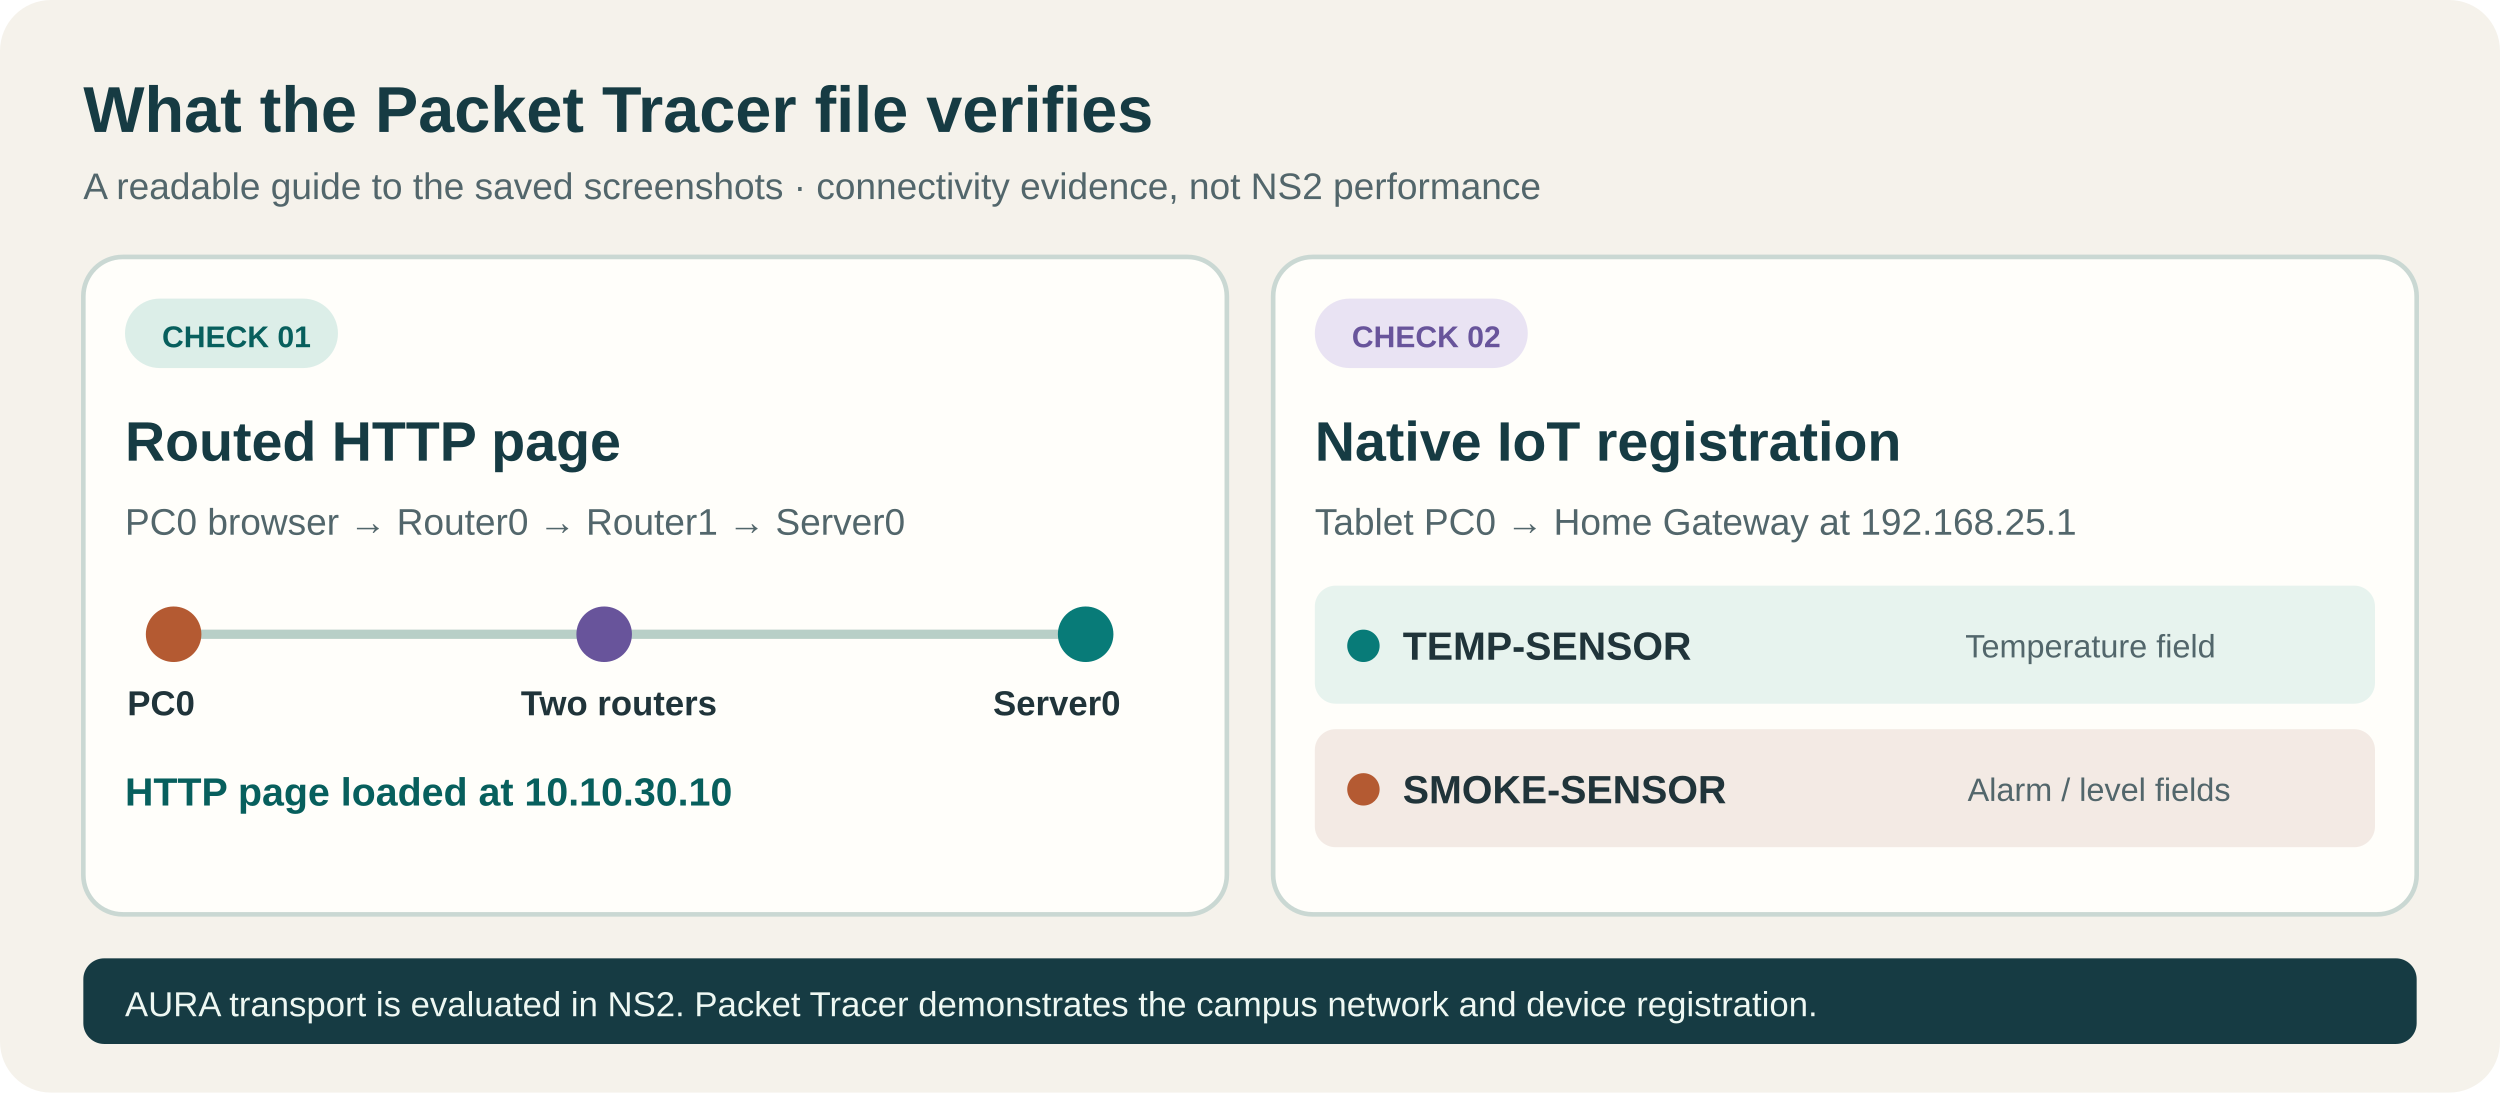
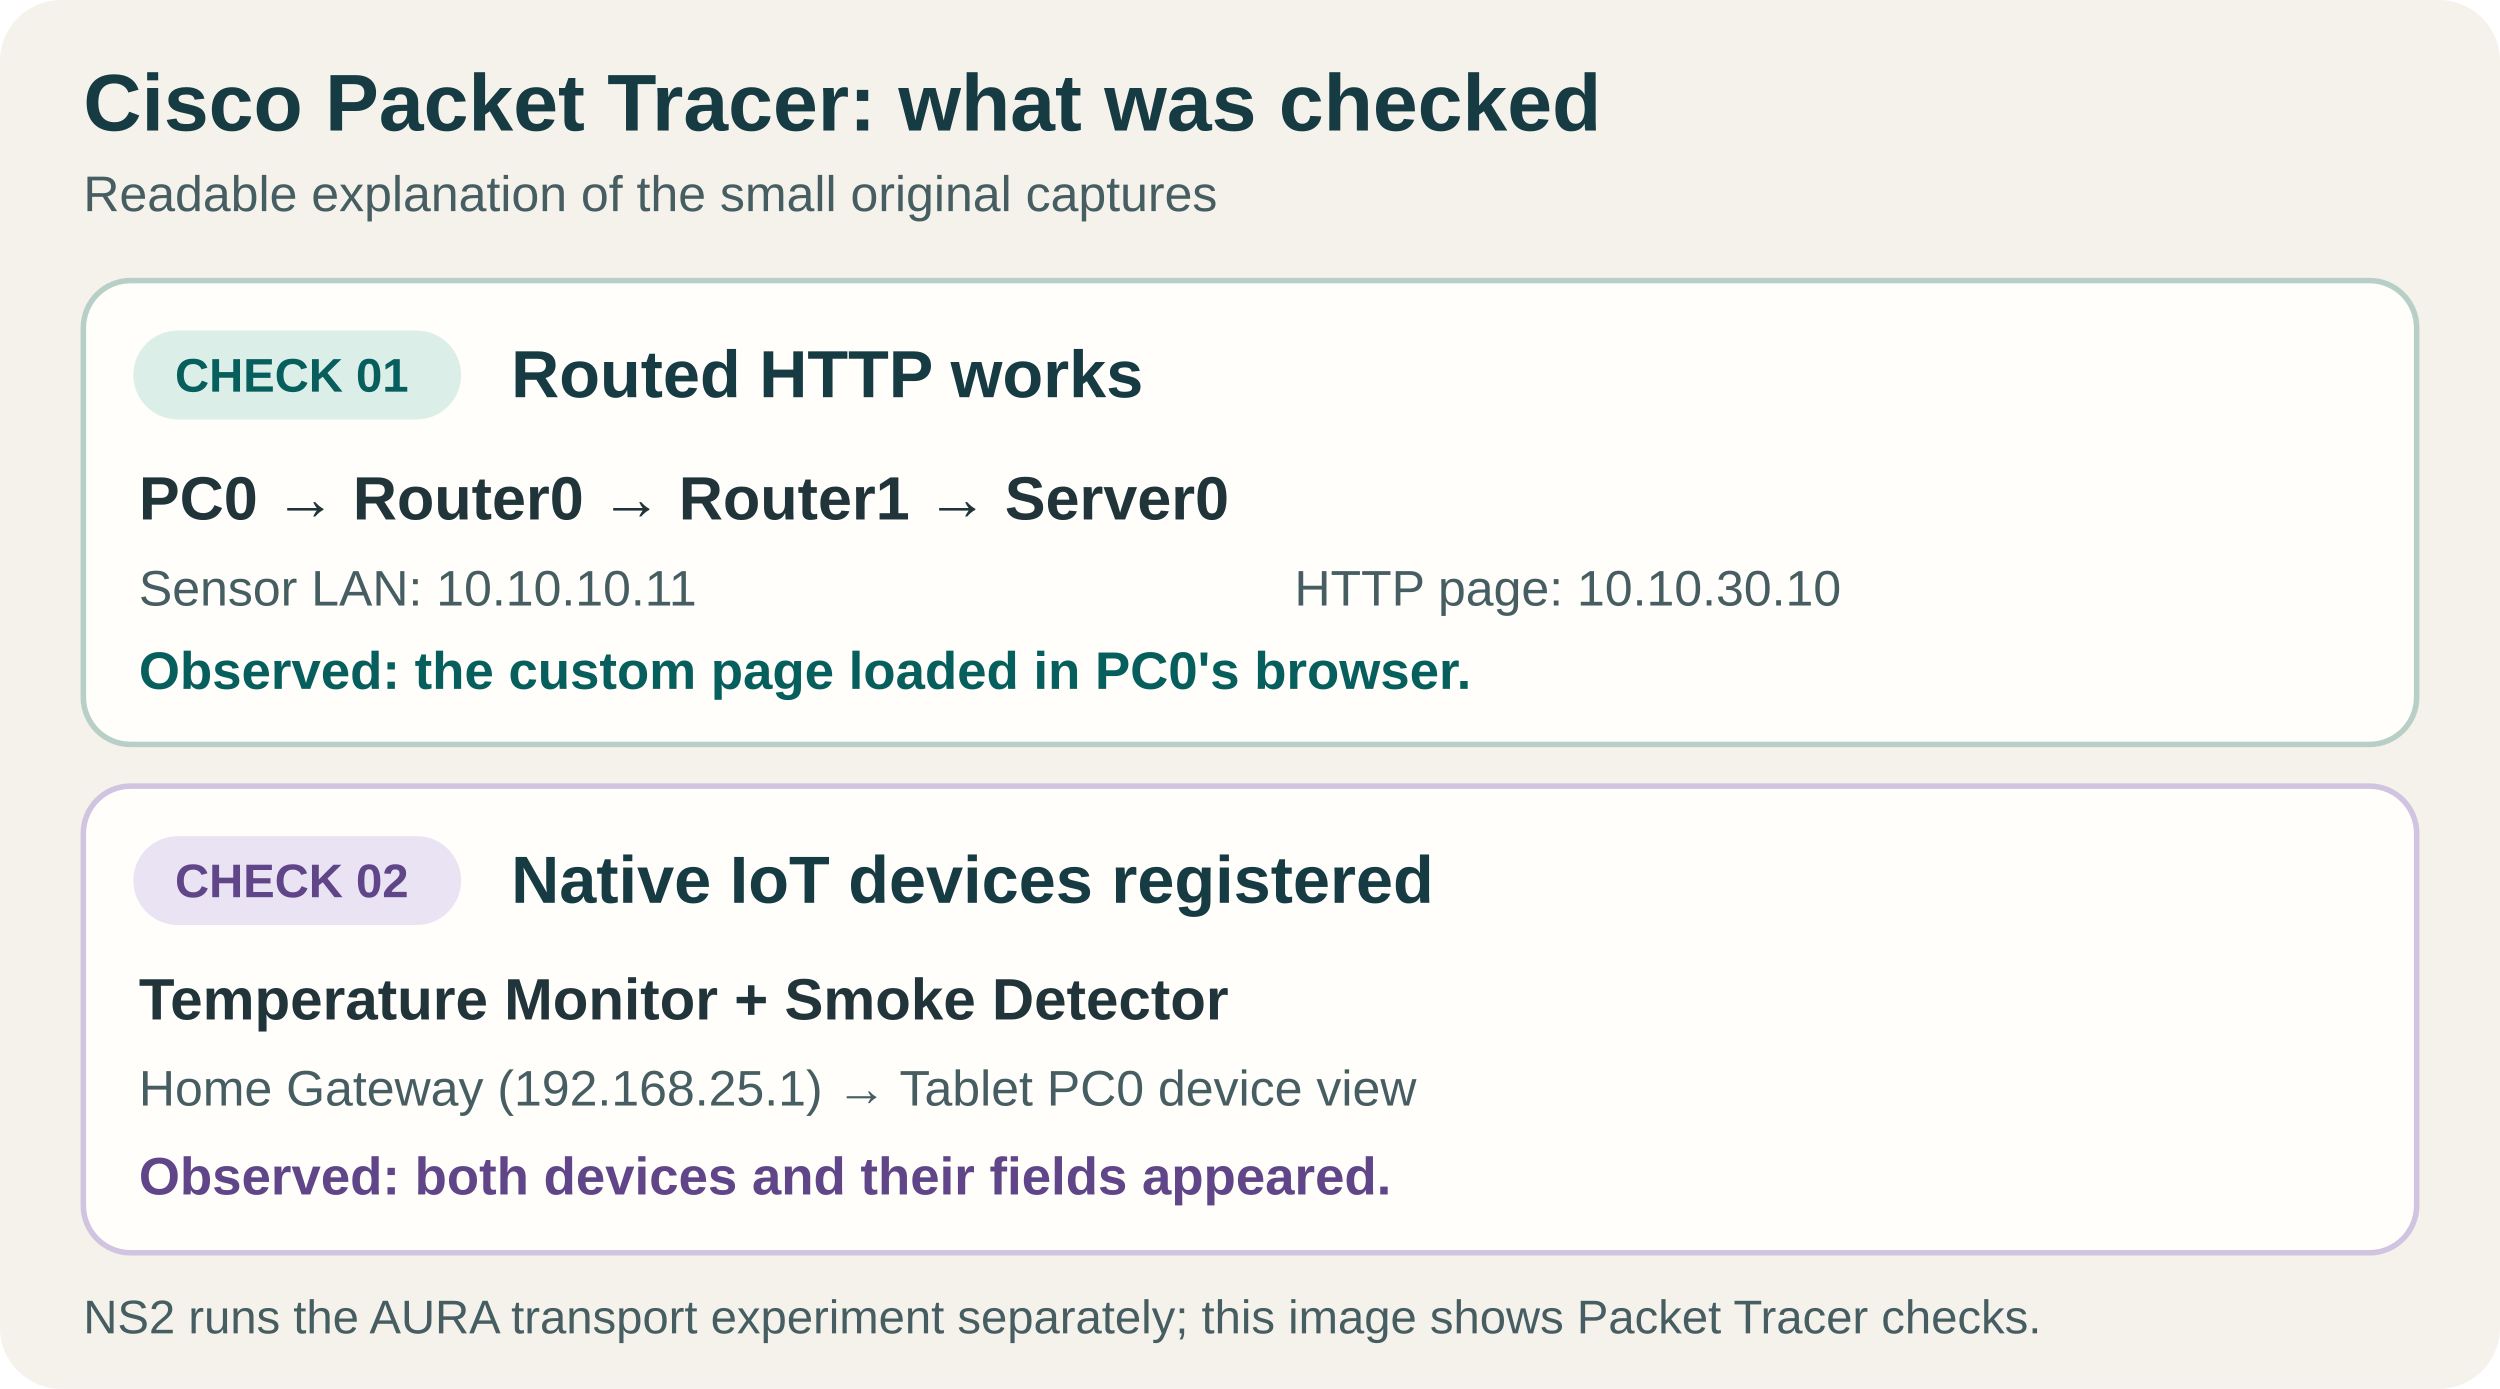
- <svg xmlns="http://www.w3.org/2000/svg" width="1080" height="472" viewBox="0 0 1080 472" role="img" aria-labelledby="title desc">
-   <rect width="1080" height="472" rx="22" fill="#f5f2eb" />
-   <text x="36" y="57" fill="#163b43" font-family="Arial,sans-serif" font-size="28" font-weight="700">What the Packet Tracer file verifies</text>
-   <text x="36" y="86" fill="#52666b" font-family="Arial,sans-serif" font-size="16">A readable guide to the saved screenshots · connectivity evidence, not NS2 performance</text>
-   <rect x="36" y="111" width="494" height="284" rx="17" fill="#fffefa" stroke="#cad8d3" stroke-width="2" />
-   <rect x="550" y="111" width="494" height="284" rx="17" fill="#fffefa" stroke="#cad8d3" stroke-width="2" />
-   <rect x="54" y="129" width="92" height="30" rx="15" fill="#dceee8" />
-   <text x="70" y="150" fill="#075f5d" font-family="Arial,sans-serif" font-size="13" font-weight="700">CHECK 01</text>
-   <text x="54" y="199" fill="#163b43" font-family="Arial,sans-serif" font-size="24" font-weight="700">Routed HTTP page</text>
-   <text x="54" y="231" fill="#52666b" font-family="Arial,sans-serif" font-size="16">PC0 browser → Router0 → Router1 → Server0</text>
-   <path d="M73 274 H470" stroke="#b8cfc7" stroke-width="4" />
-   <circle cx="75" cy="274" r="12" fill="#b45a32" />
-   <circle cx="261" cy="274" r="12" fill="#68549b" />
-   <circle cx="469" cy="274" r="12" fill="#087b78" />
-   <text x="55" y="309" fill="#20343a" font-family="Arial,sans-serif" font-size="15" font-weight="700">PC0</text>
-   <text x="225" y="309" fill="#20343a" font-family="Arial,sans-serif" font-size="15" font-weight="700">Two routers</text>
-   <text x="429" y="309" fill="#20343a" font-family="Arial,sans-serif" font-size="15" font-weight="700">Server0</text>
-   <text x="54" y="348" fill="#075f5d" font-family="Arial,sans-serif" font-size="17" font-weight="700">HTTP page loaded at 10.10.30.10</text>
-   <rect x="568" y="129" width="92" height="30" rx="15" fill="#e9e3f3" />
-   <text x="584" y="150" fill="#68549b" font-family="Arial,sans-serif" font-size="13" font-weight="700">CHECK 02</text>
-   <text x="568" y="199" fill="#163b43" font-family="Arial,sans-serif" font-size="24" font-weight="700">Native IoT registration</text>
-   <text x="568" y="231" fill="#52666b" font-family="Arial,sans-serif" font-size="16">Tablet PC0 → Home Gateway at 192.168.25.1</text>
-   <rect x="568" y="253" width="458" height="51" rx="9" fill="#e7f3ee" />
-   <circle cx="589" cy="279" r="7" fill="#087b78" />
-   <text x="606" y="285" fill="#20343a" font-family="Arial,sans-serif" font-size="17" font-weight="700">TEMP-SENSOR</text>
-   <text x="849" y="284" fill="#52666b" font-family="Arial,sans-serif" font-size="14">Temperature field</text>
-   <rect x="568" y="315" width="458" height="51" rx="9" fill="#f3eae4" />
-   <circle cx="589" cy="341" r="7" fill="#b45a32" />
-   <text x="606" y="347" fill="#20343a" font-family="Arial,sans-serif" font-size="17" font-weight="700">SMOKE-SENSOR</text>
-   <text x="850" y="346" fill="#52666b" font-family="Arial,sans-serif" font-size="14">Alarm / level fields</text>
-   <rect x="36" y="414" width="1008" height="37" rx="9" fill="#163b43" />
-   <text x="54" y="439" fill="#eef8f3" font-family="Arial,sans-serif" font-size="15">AURA transport is evaluated in NS2. Packet Tracer demonstrates the campus network and device registration.</text>
+ <svg xmlns="http://www.w3.org/2000/svg" width="900" height="500" viewBox="0 0 900 500" role="img" aria-labelledby="title desc">
+   <rect width="900" height="500" rx="22" fill="#f5f2eb" />
+   <text x="30" y="47" fill="#163b43" font-family="Arial,sans-serif" font-size="29" font-weight="700">Cisco Packet Tracer: what was checked</text>
+   <text x="30" y="76" fill="#465e62" font-family="Arial,sans-serif" font-size="18">Readable explanation of the small original captures</text>
+   <rect x="30" y="101" width="840" height="167" rx="17" fill="#fffefa" stroke="#b8cfc7" stroke-width="2" />
+   <rect x="48" y="119" width="118" height="32" rx="16" fill="#dceee8" />
+   <text x="63" y="141" fill="#075f5d" font-family="Arial,sans-serif" font-size="17" font-weight="700">CHECK 01</text>
+   <text x="184" y="143" fill="#163b43" font-family="Arial,sans-serif" font-size="24" font-weight="700">Routed HTTP works</text>
+   <text x="50" y="187" fill="#20343a" font-family="Arial,sans-serif" font-size="22" font-weight="700">PC0  →  Router0  →  Router1  →  Server0</text>
+   <text x="50" y="218" fill="#465e62" font-family="Arial,sans-serif" font-size="18">Sensor LAN: 10.10.10.11</text>
+   <text x="466" y="218" fill="#465e62" font-family="Arial,sans-serif" font-size="18">HTTP page: 10.10.30.10</text>
+   <text x="50" y="248" fill="#075f5d" font-family="Arial,sans-serif" font-size="19" font-weight="700">Observed: the custom page loaded in PC0's browser.</text>
+   <rect x="30" y="283" width="840" height="168" rx="17" fill="#fffefa" stroke="#d0c4e0" stroke-width="2" />
+   <rect x="48" y="301" width="118" height="32" rx="16" fill="#e9e3f3" />
+   <text x="63" y="323" fill="#604688" font-family="Arial,sans-serif" font-size="17" font-weight="700">CHECK 02</text>
+   <text x="184" y="325" fill="#163b43" font-family="Arial,sans-serif" font-size="24" font-weight="700">Native IoT devices registered</text>
+   <text x="50" y="367" fill="#20343a" font-family="Arial,sans-serif" font-size="21" font-weight="700">Temperature Monitor + Smoke Detector</text>
+   <text x="50" y="398" fill="#465e62" font-family="Arial,sans-serif" font-size="18">Home Gateway (192.168.25.1)  →  Tablet PC0 device view</text>
+   <text x="50" y="430" fill="#604688" font-family="Arial,sans-serif" font-size="19" font-weight="700">Observed: both devices and their fields appeared.</text>
+   <text x="30" y="480" fill="#465e62" font-family="Arial,sans-serif" font-size="17">NS2 runs the AURA transport experiment separately; this image shows Packet Tracer checks.</text>
</svg>
